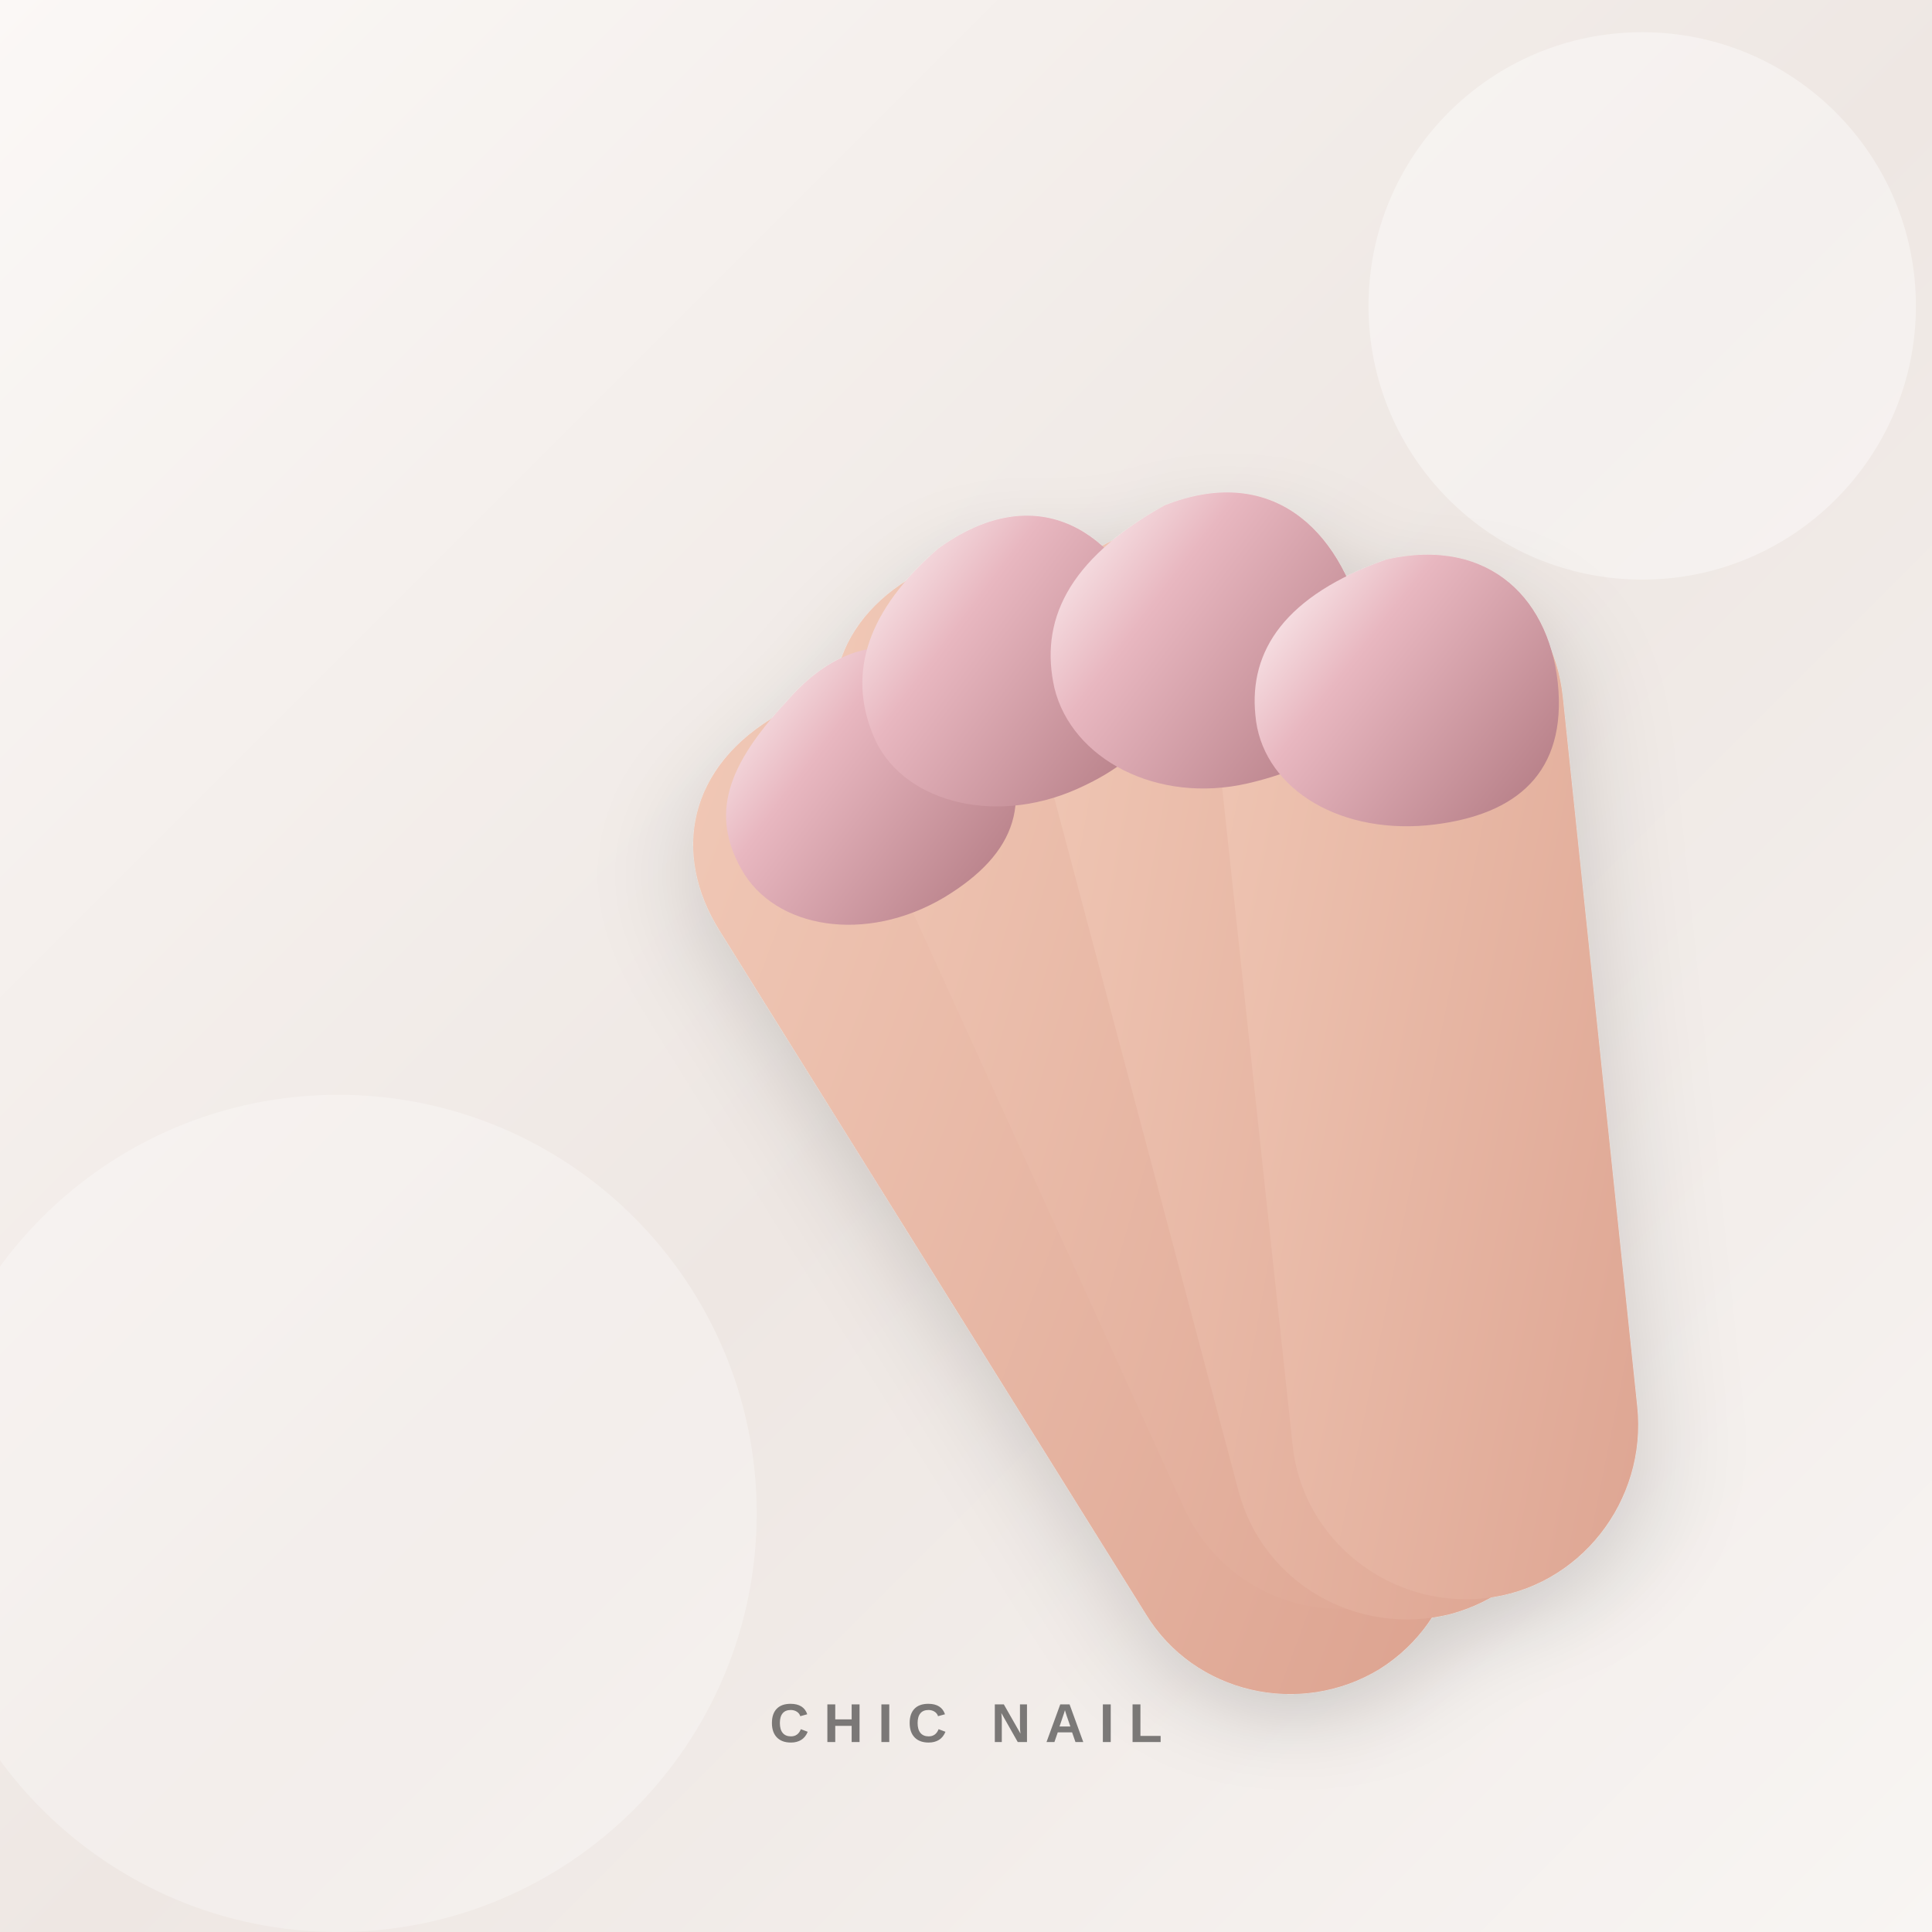
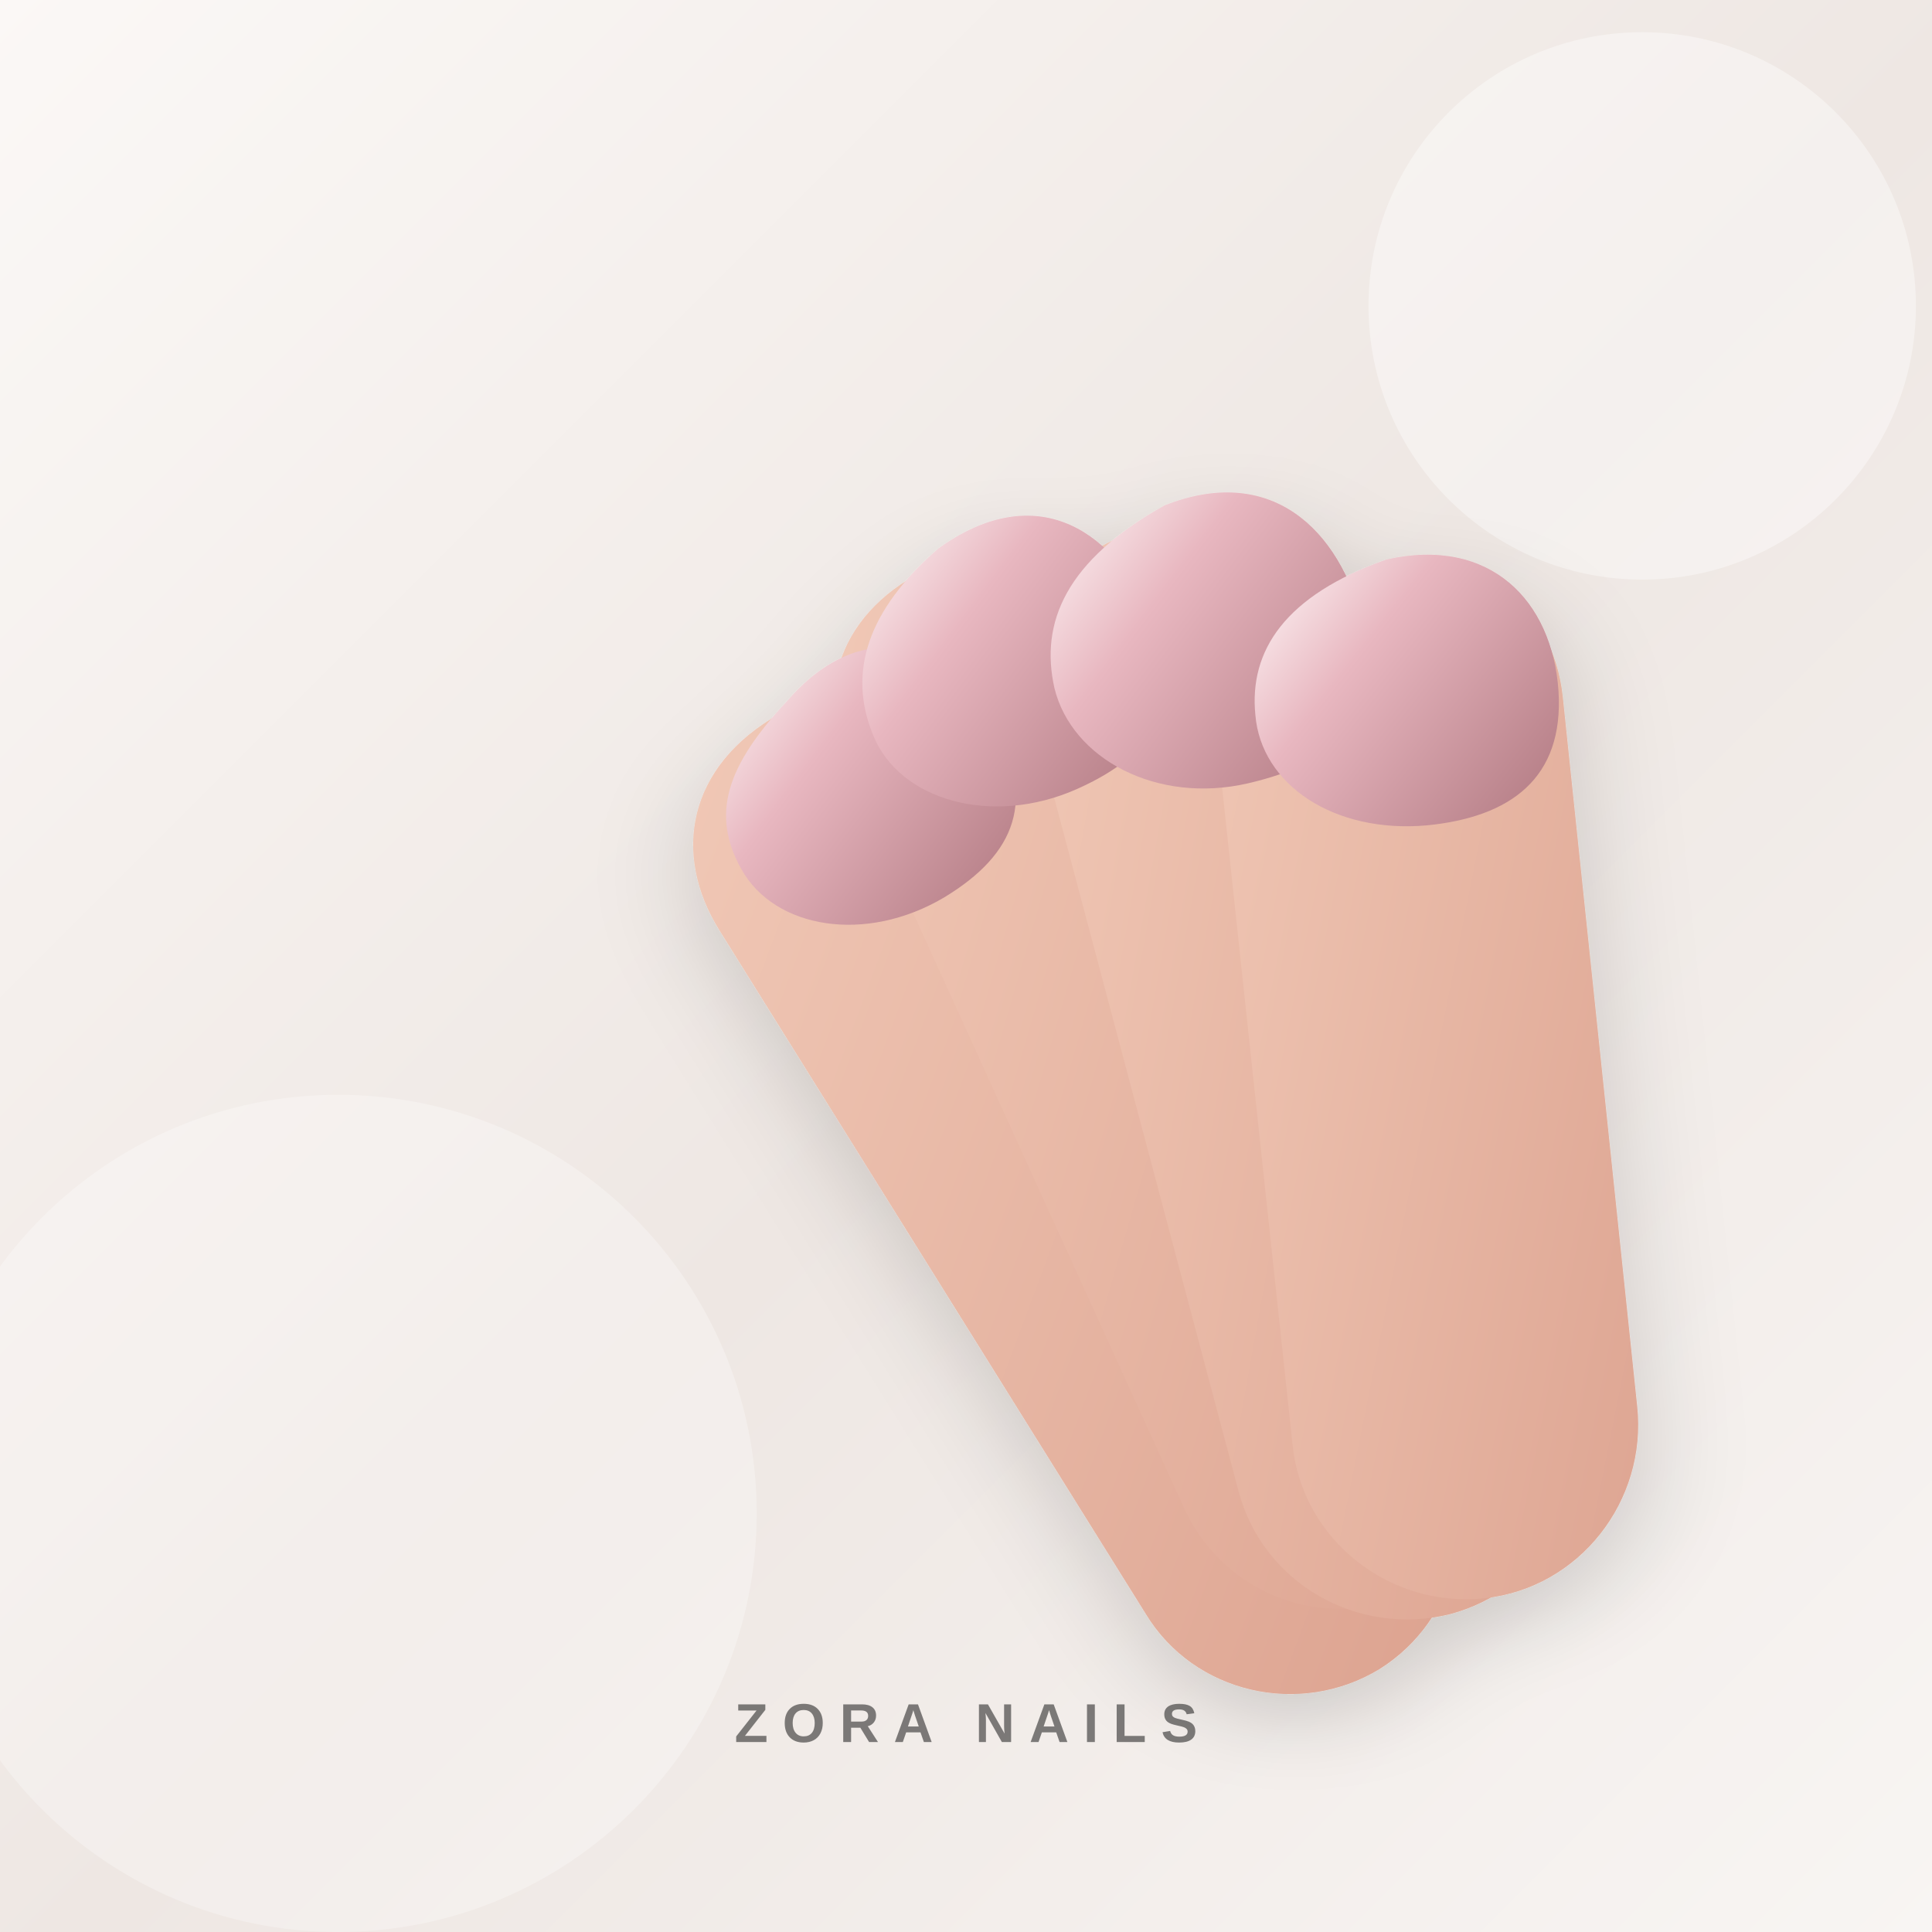
- <svg xmlns="http://www.w3.org/2000/svg" viewBox="0 0 1200 1200" role="img" aria-label="Chic Nail product placeholder">
+ <svg xmlns="http://www.w3.org/2000/svg" viewBox="0 0 1200 1200" role="img" aria-label="Zora Nails product placeholder">
  <defs>
    <linearGradient id="bg" x1="0" y1="0" x2="1" y2="1">
      <stop offset="0" stop-color="#fbf8f6" />
      <stop offset="0.52" stop-color="#eee7e3" />
      <stop offset="1" stop-color="#f8f5f3" />
    </linearGradient>
    <linearGradient id="skin" x1="0" y1="0" x2="1" y2="1">
      <stop offset="0" stop-color="#f1c9b7" />
      <stop offset="1" stop-color="#dca28f" />
    </linearGradient>
    <linearGradient id="nail" x1="0" y1="0" x2="1" y2="1">
      <stop offset="0" stop-color="#fff9f9" />
      <stop offset="0.35" stop-color="#e8b7c0" />
      <stop offset="1" stop-color="#b07880" />
    </linearGradient>
    <filter id="shadow" x="-20%" y="-20%" width="140%" height="140%">
      <feDropShadow dx="0" dy="18" stdDeviation="28" flood-color="#1a1a1a" flood-opacity=".16" />
    </filter>
  </defs>
  <rect width="1200" height="1200" fill="url(#bg)" />
  <circle cx="1020" cy="190" r="170" fill="#fff" opacity=".38" />
  <circle cx="210" cy="940" r="260" fill="#fff" opacity=".28" />
  <g filter="url(#shadow)" transform="translate(104 92) rotate(-10 520 540)">
    <path d="M415 330c48-36 107-24 132 39l190 473c22 54-4 115-58 137-54 21-116-5-137-59L355 456c-21-52-2-104 60-126z" fill="url(#skin)" />
    <path d="M530 255c52-28 109-2 127 67l125 484c15 57-18 115-75 130-57 15-115-19-130-76L452 376c-16-61 16-107 78-121z" fill="url(#skin)" />
    <path d="M670 255c60-17 107 22 113 91l42 492c5 59-38 110-97 115-59 4-111-39-116-98l-42-491c-6-66 29-105 100-109z" fill="url(#skin)" />
    <path d="M800 310c58-7 100 35 96 94l-31 442c-4 59-55 105-114 101-59-4-105-55-101-114l30-442c4-58 41-89 120-81z" fill="url(#skin)" />
    <path d="M421 323c54-44 104-21 124 35 18 52 0 83-49 102-53 20-107 1-121-39-13-37 2-65 46-98z" fill="url(#nail)" />
    <path d="M530 246c64-31 108 3 123 65 13 56-12 84-64 97-56 14-110-12-119-55-9-41 10-77 60-107z" fill="url(#nail)" />
    <path d="M673 244c68-14 105 31 109 96 4 59-32 80-88 83-58 3-105-34-108-79-2-42 21-77 87-100z" fill="url(#nail)" />
    <path d="M803 301c66-3 97 43 91 99-6 54-43 72-95 68-58-5-97-43-93-86 3-40 31-70 97-81z" fill="url(#nail)" />
  </g>
-   <text x="600" y="1082" text-anchor="middle" fill="#1a1a1a" opacity=".55" font-family="Arial, sans-serif" font-size="34" font-weight="700" letter-spacing="9">CHIC NAIL</text>
+   <text x="600" y="1082" text-anchor="middle" fill="#1a1a1a" opacity=".55" font-family="Arial, sans-serif" font-size="34" font-weight="700" letter-spacing="9">ZORA NAILS</text>
</svg>
